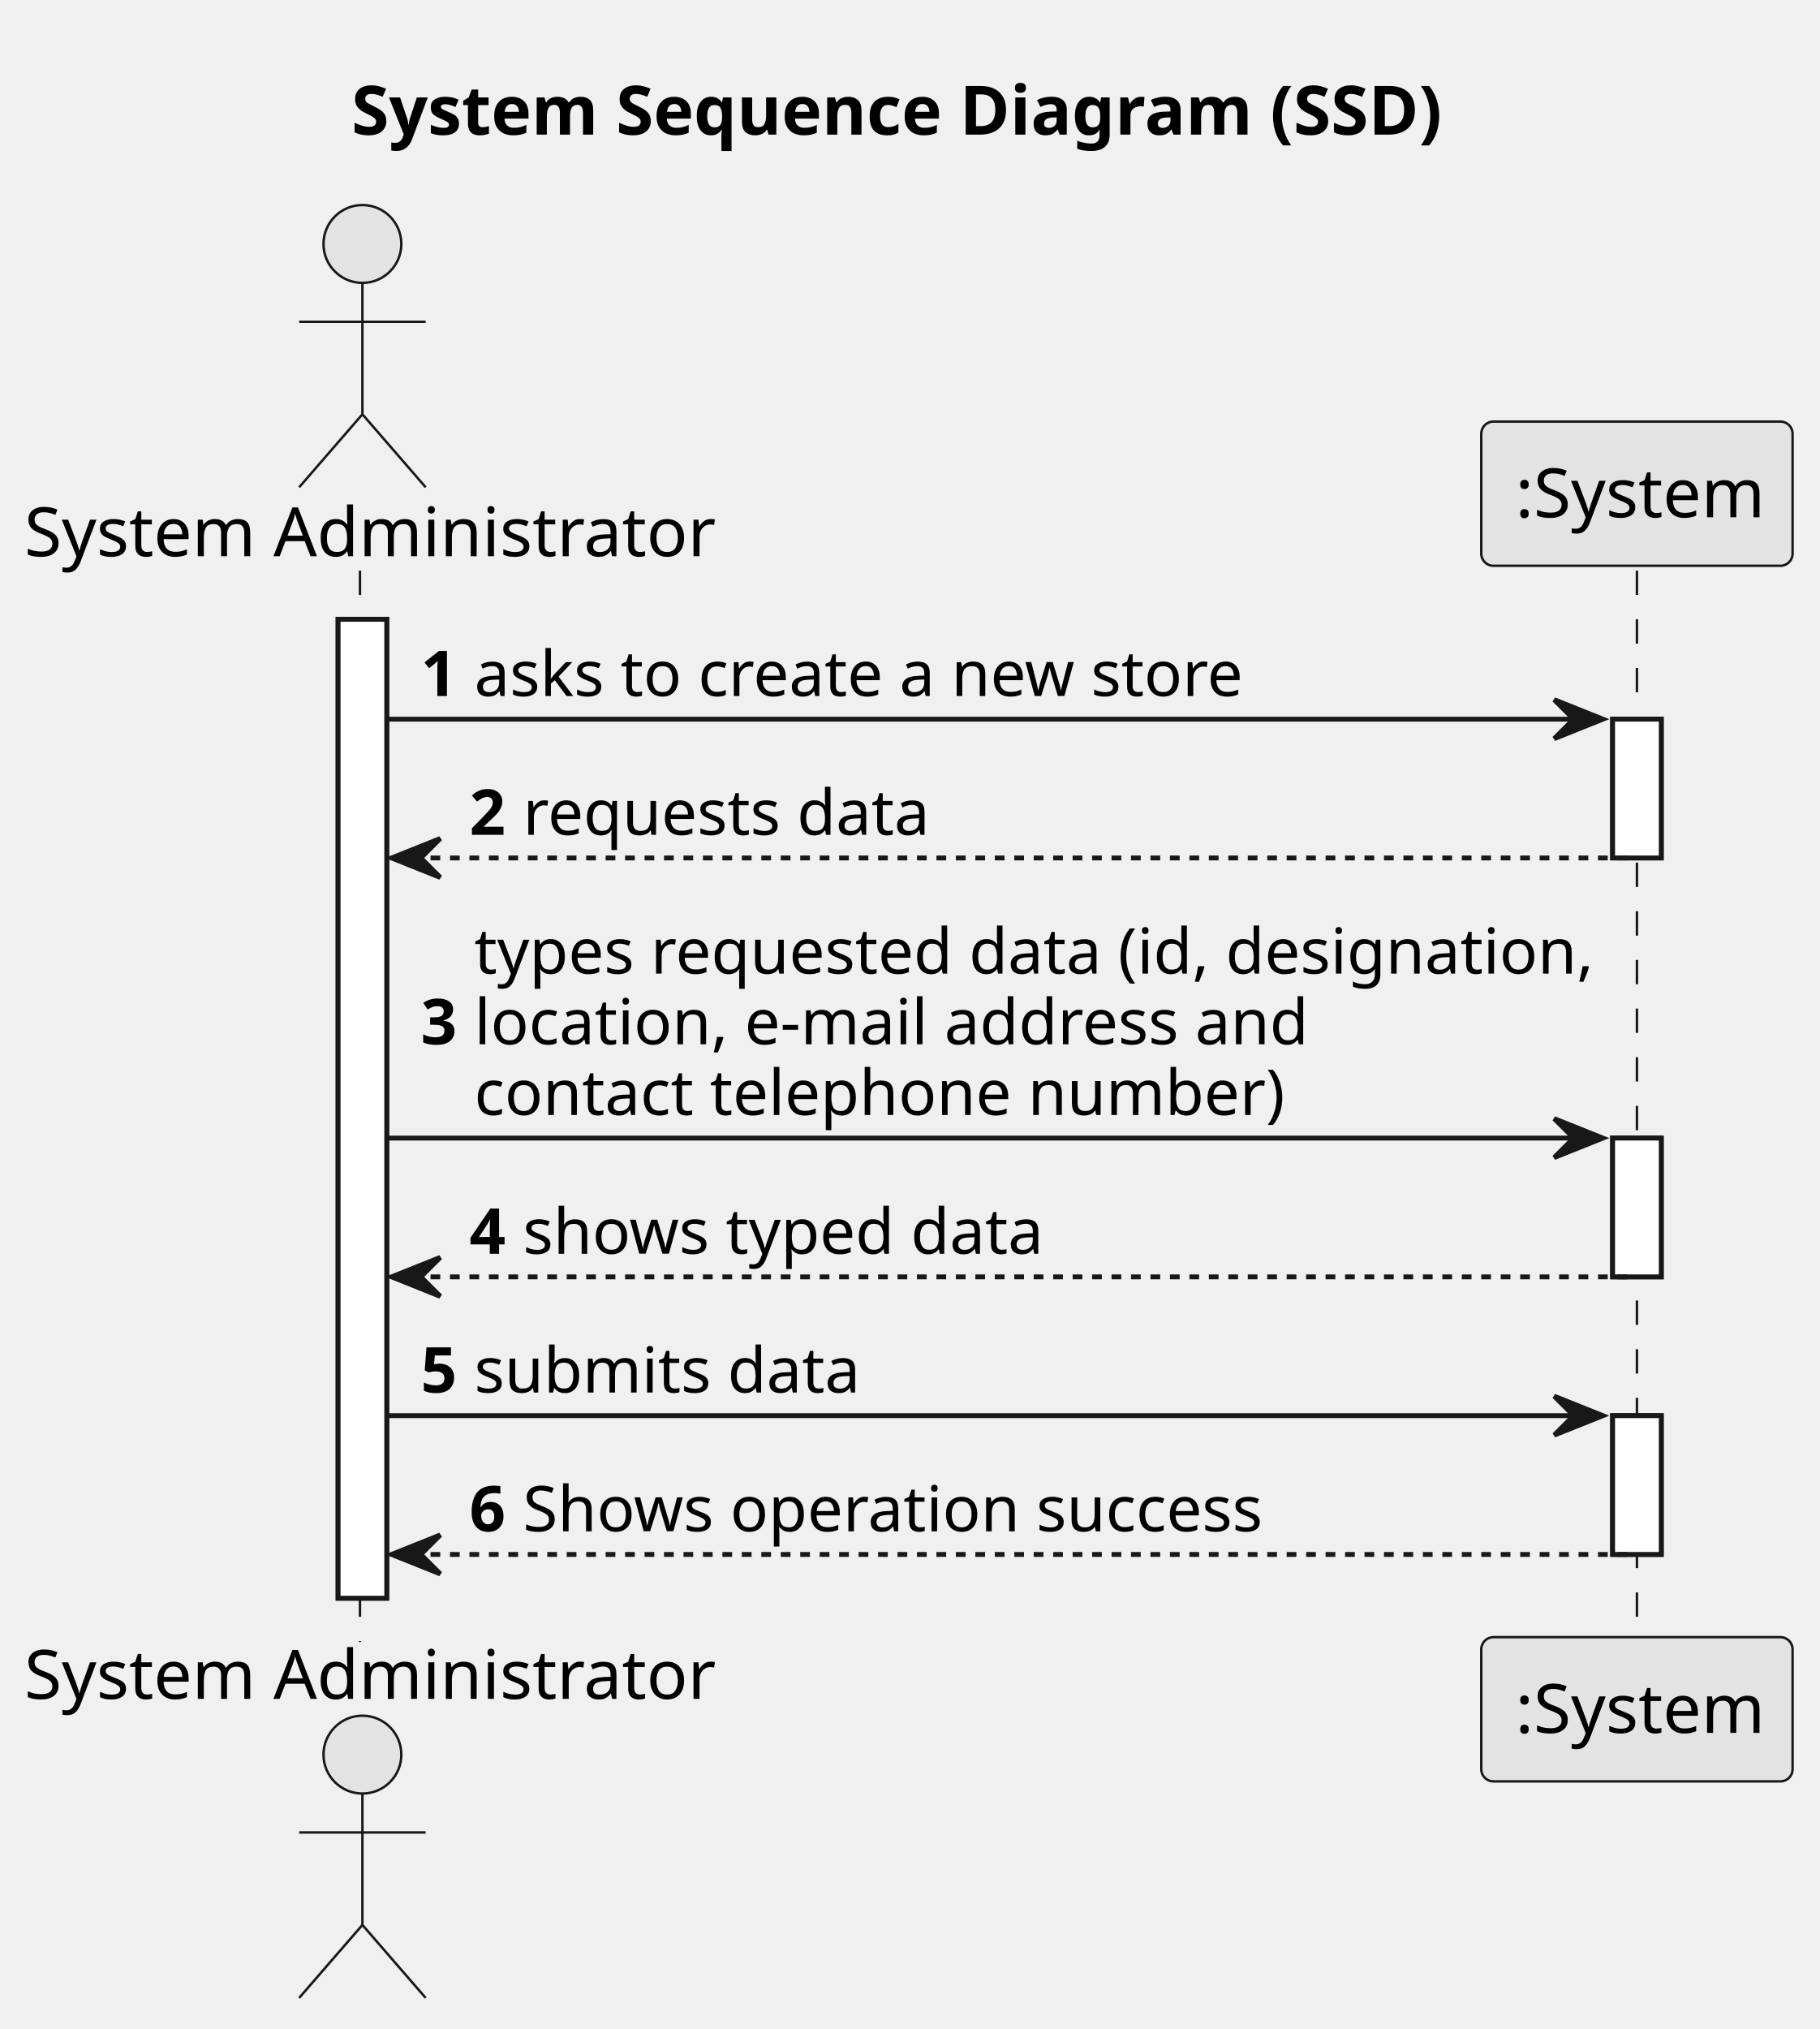
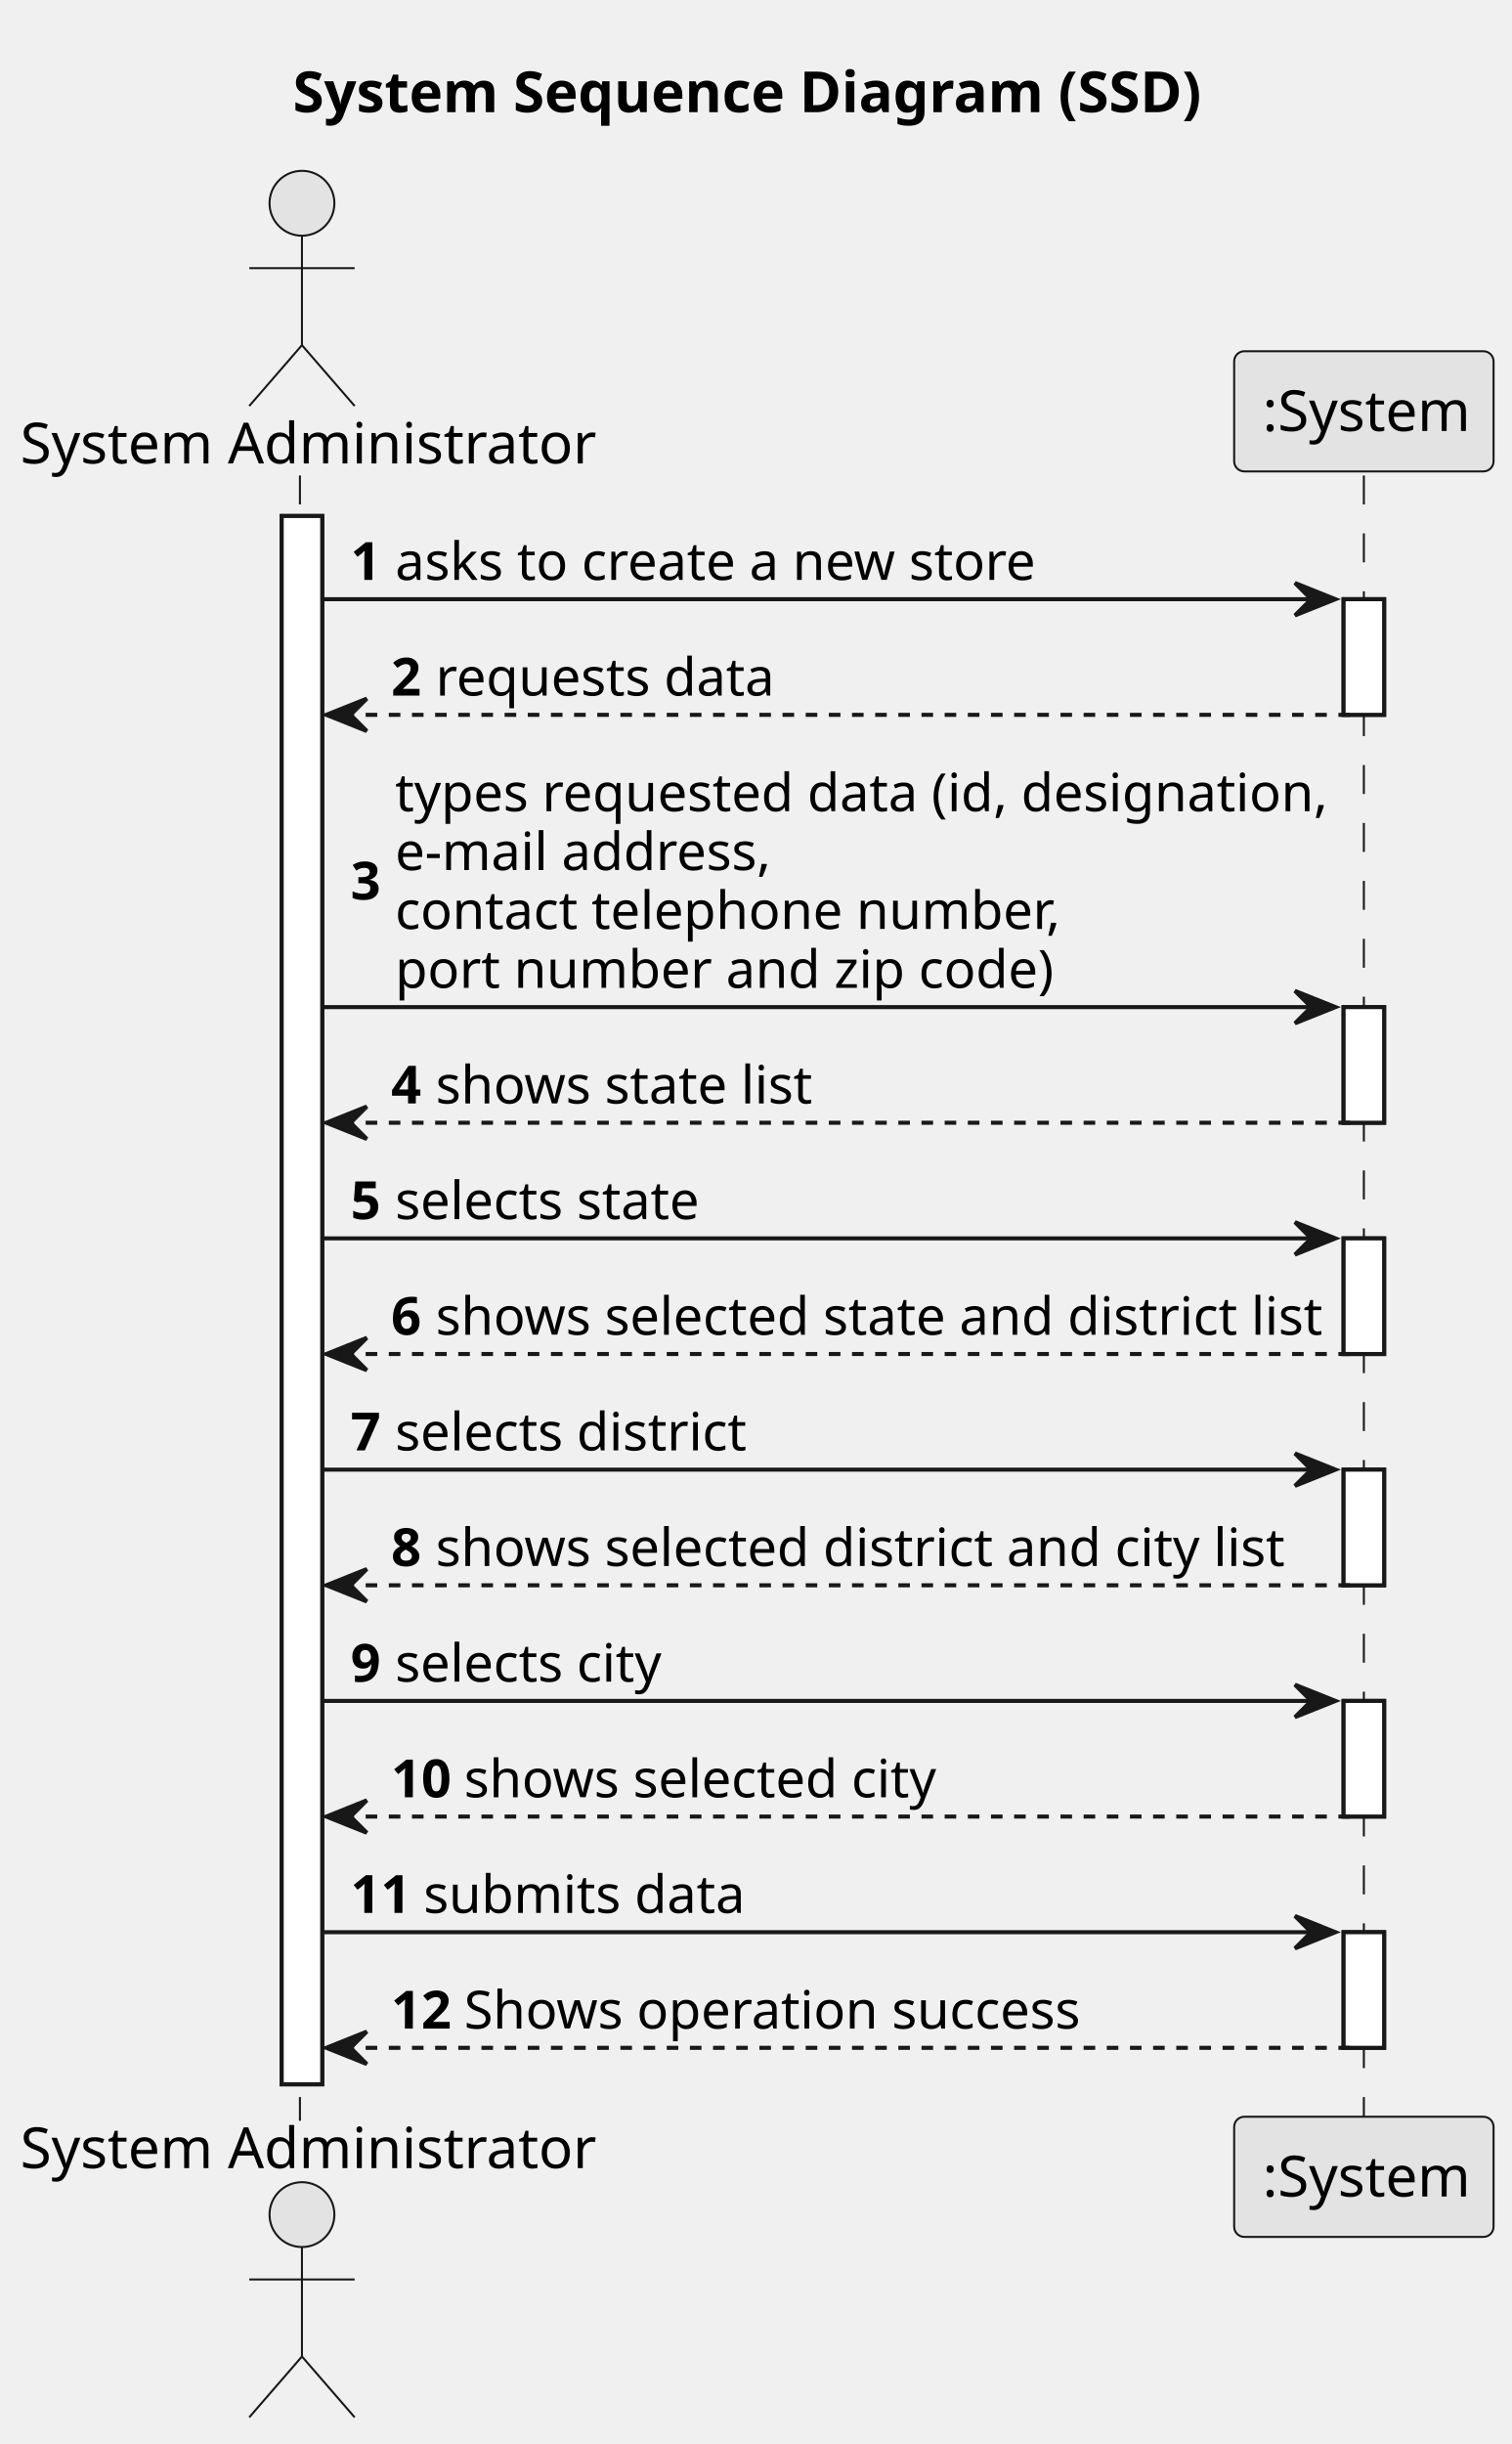
- <svg xmlns="http://www.w3.org/2000/svg" contentStyleType="text/css" height="417px" preserveAspectRatio="none" style="width:374px;height:417px;background:#FFFFFF;" version="1.1" viewBox="0 0 374 417" width="374px" zoomAndPan="magnify">
+ <svg xmlns="http://www.w3.org/2000/svg" contentStyleType="text/css" height="422.1px" preserveAspectRatio="none" style="width:261px;height:422px;background:#FFFFFF;" version="1.1" viewBox="0 0 261 422" width="261.8px" zoomAndPan="magnify">
  <defs />
  <g>
-     <text fill="#000000" font-family="sans-serif" font-size="14" font-weight="bold" lengthAdjust="spacing" textLength="228" x="72.25" y="27.674">System Sequence Diagram (SSD)</text>
-     <rect fill="#FFFFFF" height="201.188" style="stroke:#181818;stroke-width:1.0;" width="10" x="69.5" y="127.281" />
-     <rect fill="#FFFFFF" height="28.523" style="stroke:#181818;stroke-width:1.0;" width="10" x="331.5" y="147.805" />
-     <rect fill="#FFFFFF" height="28.523" style="stroke:#181818;stroke-width:1.0;" width="10" x="331.5" y="233.898" />
-     <rect fill="#FFFFFF" height="28.523" style="stroke:#181818;stroke-width:1.0;" width="10" x="331.5" y="290.945" />
-     <line style="stroke:#181818;stroke-width:0.5;stroke-dasharray:5.0,5.0;" x1="74" x2="74" y1="117.281" y2="337.469" />
-     <line style="stroke:#181818;stroke-width:0.5;stroke-dasharray:5.0,5.0;" x1="336.5" x2="336.5" y1="117.281" y2="337.469" />
-     <text fill="#000000" font-family="sans-serif" font-size="14" lengthAdjust="spacing" textLength="133" x="5" y="114.314">System Administrator</text>
-     <ellipse cx="74.5" cy="50.141" fill="#E3E3E3" rx="8" ry="8" style="stroke:#181818;stroke-width:0.5;" />
-     <path d="M74.5,58.141 L74.5,85.141 M61.5,66.141 L87.5,66.141 M74.5,85.141 L61.5,100.141 M74.5,85.141 L87.5,100.141 " fill="none" style="stroke:#181818;stroke-width:0.5;" />
-     <text fill="#000000" font-family="sans-serif" font-size="14" lengthAdjust="spacing" textLength="133" x="5" y="349.143">System Administrator</text>
-     <ellipse cx="74.5" cy="360.609" fill="#E3E3E3" rx="8" ry="8" style="stroke:#181818;stroke-width:0.5;" />
-     <path d="M74.5,368.609 L74.5,395.609 M61.5,376.609 L87.5,376.609 M74.5,395.609 L61.5,410.609 M74.5,395.609 L87.5,410.609 " fill="none" style="stroke:#181818;stroke-width:0.5;" />
-     <rect fill="#E3E3E3" height="29.641" rx="2.5" ry="2.5" style="stroke:#181818;stroke-width:0.5;" width="64" x="304.5" y="86.641" />
-     <text fill="#000000" font-family="sans-serif" font-size="14" lengthAdjust="spacing" textLength="50" x="311.5" y="106.314">:System</text>
-     <rect fill="#E3E3E3" height="29.641" rx="2.5" ry="2.5" style="stroke:#181818;stroke-width:0.5;" width="64" x="304.5" y="336.469" />
-     <text fill="#000000" font-family="sans-serif" font-size="14" lengthAdjust="spacing" textLength="50" x="311.5" y="356.143">:System</text>
-     <rect fill="#FFFFFF" height="201.188" style="stroke:#181818;stroke-width:1.0;" width="10" x="69.5" y="127.281" />
-     <rect fill="#FFFFFF" height="28.523" style="stroke:#181818;stroke-width:1.0;" width="10" x="331.5" y="147.805" />
-     <rect fill="#FFFFFF" height="28.523" style="stroke:#181818;stroke-width:1.0;" width="10" x="331.5" y="233.898" />
-     <rect fill="#FFFFFF" height="28.523" style="stroke:#181818;stroke-width:1.0;" width="10" x="331.5" y="290.945" />
-     <polygon fill="#181818" points="319.5,143.805,329.5,147.805,319.5,151.805,323.5,147.805" style="stroke:#181818;stroke-width:1.0;" />
-     <line style="stroke:#181818;stroke-width:1.0;" x1="79.5" x2="325.5" y1="147.805" y2="147.805" />
-     <text fill="#000000" font-family="sans-serif" font-size="13" font-weight="bold" lengthAdjust="spacing" textLength="7" x="86.5" y="143.05">1</text>
-     <text fill="#000000" font-family="sans-serif" font-size="13" lengthAdjust="spacing" textLength="154" x="97.5" y="143.05">asks to create a new store</text>
-     <polygon fill="#181818" points="90.5,172.328,80.5,176.328,90.5,180.328,86.5,176.328" style="stroke:#181818;stroke-width:1.0;" />
-     <line style="stroke:#181818;stroke-width:1.0;stroke-dasharray:2.0,2.0;" x1="84.5" x2="335.5" y1="176.328" y2="176.328" />
-     <text fill="#000000" font-family="sans-serif" font-size="13" font-weight="bold" lengthAdjust="spacing" textLength="7" x="96.5" y="171.573">2</text>
-     <text fill="#000000" font-family="sans-serif" font-size="13" lengthAdjust="spacing" textLength="79" x="107.5" y="171.573">requests data</text>
-     <polygon fill="#181818" points="319.5,229.898,329.5,233.898,319.5,237.898,323.5,233.898" style="stroke:#181818;stroke-width:1.0;" />
-     <line style="stroke:#181818;stroke-width:1.0;" x1="79.5" x2="325.5" y1="233.898" y2="233.898" />
-     <text fill="#000000" font-family="sans-serif" font-size="13" font-weight="bold" lengthAdjust="spacing" textLength="7" x="86.5" y="214.62">3</text>
-     <text fill="#000000" font-family="sans-serif" font-size="13" lengthAdjust="spacing" textLength="218" x="97.5" y="200.097">types requested data (id, designation,</text>
-     <text fill="#000000" font-family="sans-serif" font-size="13" lengthAdjust="spacing" textLength="163" x="97.5" y="214.62">location, e-mail address and</text>
-     <text fill="#000000" font-family="sans-serif" font-size="13" lengthAdjust="spacing" textLength="154" x="97.5" y="229.144">contact telephone number)</text>
-     <polygon fill="#181818" points="90.5,258.422,80.5,262.422,90.5,266.422,86.5,262.422" style="stroke:#181818;stroke-width:1.0;" />
-     <line style="stroke:#181818;stroke-width:1.0;stroke-dasharray:2.0,2.0;" x1="84.5" x2="335.5" y1="262.422" y2="262.422" />
-     <text fill="#000000" font-family="sans-serif" font-size="13" font-weight="bold" lengthAdjust="spacing" textLength="7" x="96.5" y="257.667">4</text>
-     <text fill="#000000" font-family="sans-serif" font-size="13" lengthAdjust="spacing" textLength="102" x="107.5" y="257.667">shows typed data</text>
-     <polygon fill="#181818" points="319.5,286.945,329.5,290.945,319.5,294.945,323.5,290.945" style="stroke:#181818;stroke-width:1.0;" />
-     <line style="stroke:#181818;stroke-width:1.0;" x1="79.5" x2="325.5" y1="290.945" y2="290.945" />
-     <text fill="#000000" font-family="sans-serif" font-size="13" font-weight="bold" lengthAdjust="spacing" textLength="7" x="86.5" y="286.19">5</text>
-     <text fill="#000000" font-family="sans-serif" font-size="13" lengthAdjust="spacing" textLength="75" x="97.5" y="286.19">submits data</text>
-     <polygon fill="#181818" points="90.5,315.469,80.5,319.469,90.5,323.469,86.5,319.469" style="stroke:#181818;stroke-width:1.0;" />
-     <line style="stroke:#181818;stroke-width:1.0;stroke-dasharray:2.0,2.0;" x1="84.5" x2="335.5" y1="319.469" y2="319.469" />
-     <text fill="#000000" font-family="sans-serif" font-size="13" font-weight="bold" lengthAdjust="spacing" textLength="7" x="96.5" y="314.714">6</text>
-     <text fill="#000000" font-family="sans-serif" font-size="13" lengthAdjust="spacing" textLength="149" x="107.5" y="314.714">Shows operation success</text>
+     <text fill="#000000" font-family="sans-serif" font-size="9.8" font-weight="bold" lengthAdjust="spacing" textLength="159.6" x="50.575" y="19.372">System Sequence Diagram (SSD)</text>
+     <rect fill="#FFFFFF" height="270.796" style="stroke:#181818;stroke-width:0.7;" width="7" x="48.65" y="89.097" />
+     <rect fill="#FFFFFF" height="19.966" style="stroke:#181818;stroke-width:0.7;" width="7" x="232.05" y="103.463" />
+     <rect fill="#FFFFFF" height="19.966" style="stroke:#181818;stroke-width:0.7;" width="7" x="232.05" y="173.895" />
+     <rect fill="#FFFFFF" height="19.966" style="stroke:#181818;stroke-width:0.7;" width="7" x="232.05" y="213.828" />
+     <rect fill="#FFFFFF" height="19.966" style="stroke:#181818;stroke-width:0.7;" width="7" x="232.05" y="253.761" />
+     <rect fill="#FFFFFF" height="19.966" style="stroke:#181818;stroke-width:0.7;" width="7" x="232.05" y="293.694" />
+     <rect fill="#FFFFFF" height="19.966" style="stroke:#181818;stroke-width:0.7;" width="7" x="232.05" y="333.627" />
+     <line style="stroke:#181818;stroke-width:0.35;stroke-dasharray:5.0,5.0;" x1="51.8" x2="51.8" y1="82.097" y2="366.193" />
+     <line style="stroke:#181818;stroke-width:0.35;stroke-dasharray:5.0,5.0;" x1="235.55" x2="235.55" y1="82.097" y2="366.193" />
+     <text fill="#000000" font-family="sans-serif" font-size="9.8" lengthAdjust="spacing" textLength="93.1" x="3.5" y="80.02">System Administrator</text>
+     <ellipse cx="52.15" cy="35.098" fill="#E3E3E3" rx="5.6" ry="5.6" style="stroke:#181818;stroke-width:0.35;" />
+     <path d="M52.15,40.698 L52.15,59.598 M43.05,46.298 L61.25,46.298 M52.15,59.598 L43.05,70.098 M52.15,59.598 L61.25,70.098 " fill="none" style="stroke:#181818;stroke-width:0.35;" />
+     <text fill="#000000" font-family="sans-serif" font-size="9.8" lengthAdjust="spacing" textLength="93.1" x="3.5" y="374.365">System Administrator</text>
+     <ellipse cx="52.15" cy="382.391" fill="#E3E3E3" rx="5.6" ry="5.6" style="stroke:#181818;stroke-width:0.35;" />
+     <path d="M52.15,387.991 L52.15,406.891 M43.05,393.591 L61.25,393.591 M52.15,406.891 L43.05,417.391 M52.15,406.891 L61.25,417.391 " fill="none" style="stroke:#181818;stroke-width:0.35;" />
+     <rect fill="#E3E3E3" height="20.748" rx="1.75" ry="1.75" style="stroke:#181818;stroke-width:0.35;" width="44.8" x="213.15" y="60.648" />
+     <text fill="#000000" font-family="sans-serif" font-size="9.8" lengthAdjust="spacing" textLength="35" x="218.05" y="74.42">:System</text>
+     <rect fill="#E3E3E3" height="20.748" rx="1.75" ry="1.75" style="stroke:#181818;stroke-width:0.35;" width="44.8" x="213.15" y="365.493" />
+     <text fill="#000000" font-family="sans-serif" font-size="9.8" lengthAdjust="spacing" textLength="35" x="218.05" y="379.265">:System</text>
+     <rect fill="#FFFFFF" height="270.796" style="stroke:#181818;stroke-width:0.7;" width="7" x="48.65" y="89.097" />
+     <rect fill="#FFFFFF" height="19.966" style="stroke:#181818;stroke-width:0.7;" width="7" x="232.05" y="103.463" />
+     <rect fill="#FFFFFF" height="19.966" style="stroke:#181818;stroke-width:0.7;" width="7" x="232.05" y="173.895" />
+     <rect fill="#FFFFFF" height="19.966" style="stroke:#181818;stroke-width:0.7;" width="7" x="232.05" y="213.828" />
+     <rect fill="#FFFFFF" height="19.966" style="stroke:#181818;stroke-width:0.7;" width="7" x="232.05" y="253.761" />
+     <rect fill="#FFFFFF" height="19.966" style="stroke:#181818;stroke-width:0.7;" width="7" x="232.05" y="293.694" />
+     <rect fill="#FFFFFF" height="19.966" style="stroke:#181818;stroke-width:0.7;" width="7" x="232.05" y="333.627" />
+     <polygon fill="#181818" points="223.65,100.663,230.65,103.463,223.65,106.263,226.45,103.463" style="stroke:#181818;stroke-width:0.7;" />
+     <line style="stroke:#181818;stroke-width:0.7;" x1="55.65" x2="227.85" y1="103.463" y2="103.463" />
+     <text fill="#000000" font-family="sans-serif" font-size="9.1" font-weight="bold" lengthAdjust="spacing" textLength="4.9" x="60.55" y="100.135">1</text>
+     <text fill="#000000" font-family="sans-serif" font-size="9.1" lengthAdjust="spacing" textLength="107.8" x="68.25" y="100.135">asks to create a new store</text>
+     <polygon fill="#181818" points="63.35,120.63,56.35,123.43,63.35,126.23,60.55,123.43" style="stroke:#181818;stroke-width:0.7;" />
+     <line style="stroke:#181818;stroke-width:0.7;stroke-dasharray:2.0,2.0;" x1="59.15" x2="234.85" y1="123.43" y2="123.43" />
+     <text fill="#000000" font-family="sans-serif" font-size="9.1" font-weight="bold" lengthAdjust="spacing" textLength="4.9" x="67.55" y="120.101">2</text>
+     <text fill="#000000" font-family="sans-serif" font-size="9.1" lengthAdjust="spacing" textLength="55.3" x="75.25" y="120.101">requests data</text>
+     <polygon fill="#181818" points="223.65,171.095,230.65,173.895,223.65,176.695,226.45,173.895" style="stroke:#181818;stroke-width:0.7;" />
+     <line style="stroke:#181818;stroke-width:0.7;" x1="55.65" x2="227.85" y1="173.895" y2="173.895" />
+     <text fill="#000000" font-family="sans-serif" font-size="9.1" font-weight="bold" lengthAdjust="spacing" textLength="4.9" x="60.55" y="155.317">3</text>
+     <text fill="#000000" font-family="sans-serif" font-size="9.1" lengthAdjust="spacing" textLength="152.6" x="68.25" y="140.068">types requested data (id, designation,</text>
+     <text fill="#000000" font-family="sans-serif" font-size="9.1" lengthAdjust="spacing" textLength="62.3" x="68.25" y="150.234">e-mail address,</text>
+     <text fill="#000000" font-family="sans-serif" font-size="9.1" lengthAdjust="spacing" textLength="107.8" x="68.25" y="160.4">contact telephone number,</text>
+     <text fill="#000000" font-family="sans-serif" font-size="9.1" lengthAdjust="spacing" textLength="105.7" x="68.25" y="170.567">port number and zip code)</text>
+     <polygon fill="#181818" points="63.35,191.062,56.35,193.862,63.35,196.662,60.55,193.862" style="stroke:#181818;stroke-width:0.7;" />
+     <line style="stroke:#181818;stroke-width:0.7;stroke-dasharray:2.0,2.0;" x1="59.15" x2="234.85" y1="193.862" y2="193.862" />
+     <text fill="#000000" font-family="sans-serif" font-size="9.1" font-weight="bold" lengthAdjust="spacing" textLength="4.9" x="67.55" y="190.533">4</text>
+     <text fill="#000000" font-family="sans-serif" font-size="9.1" lengthAdjust="spacing" textLength="63.7" x="75.25" y="190.533">shows state list</text>
+     <polygon fill="#181818" points="223.65,211.028,230.65,213.828,223.65,216.628,226.45,213.828" style="stroke:#181818;stroke-width:0.7;" />
+     <line style="stroke:#181818;stroke-width:0.7;" x1="55.65" x2="227.85" y1="213.828" y2="213.828" />
+     <text fill="#000000" font-family="sans-serif" font-size="9.1" font-weight="bold" lengthAdjust="spacing" textLength="4.9" x="60.55" y="210.5">5</text>
+     <text fill="#000000" font-family="sans-serif" font-size="9.1" lengthAdjust="spacing" textLength="52.5" x="68.25" y="210.5">selects state</text>
+     <polygon fill="#181818" points="63.35,230.994,56.35,233.794,63.35,236.595,60.55,233.794" style="stroke:#181818;stroke-width:0.7;" />
+     <line style="stroke:#181818;stroke-width:0.7;stroke-dasharray:2.0,2.0;" x1="59.15" x2="234.85" y1="233.794" y2="233.794" />
+     <text fill="#000000" font-family="sans-serif" font-size="9.1" font-weight="bold" lengthAdjust="spacing" textLength="4.9" x="67.55" y="230.466">6</text>
+     <text fill="#000000" font-family="sans-serif" font-size="9.1" lengthAdjust="spacing" textLength="148.4" x="75.25" y="230.466">shows selected state and district list</text>
+     <polygon fill="#181818" points="223.65,250.961,230.65,253.761,223.65,256.561,226.45,253.761" style="stroke:#181818;stroke-width:0.7;" />
+     <line style="stroke:#181818;stroke-width:0.7;" x1="55.65" x2="227.85" y1="253.761" y2="253.761" />
+     <text fill="#000000" font-family="sans-serif" font-size="9.1" font-weight="bold" lengthAdjust="spacing" textLength="4.9" x="60.55" y="250.433">7</text>
+     <text fill="#000000" font-family="sans-serif" font-size="9.1" lengthAdjust="spacing" textLength="59.5" x="68.25" y="250.433">selects district</text>
+     <polygon fill="#181818" points="63.35,270.927,56.35,273.727,63.35,276.527,60.55,273.727" style="stroke:#181818;stroke-width:0.7;" />
+     <line style="stroke:#181818;stroke-width:0.7;stroke-dasharray:2.0,2.0;" x1="59.15" x2="234.85" y1="273.727" y2="273.727" />
+     <text fill="#000000" font-family="sans-serif" font-size="9.1" font-weight="bold" lengthAdjust="spacing" textLength="4.9" x="67.55" y="270.399">8</text>
+     <text fill="#000000" font-family="sans-serif" font-size="9.1" lengthAdjust="spacing" textLength="142.8" x="75.25" y="270.399">shows selected district and city list</text>
+     <polygon fill="#181818" points="223.65,290.894,230.65,293.694,223.65,296.494,226.45,293.694" style="stroke:#181818;stroke-width:0.7;" />
+     <line style="stroke:#181818;stroke-width:0.7;" x1="55.65" x2="227.85" y1="293.694" y2="293.694" />
+     <text fill="#000000" font-family="sans-serif" font-size="9.1" font-weight="bold" lengthAdjust="spacing" textLength="4.9" x="60.55" y="290.365">9</text>
+     <text fill="#000000" font-family="sans-serif" font-size="9.1" lengthAdjust="spacing" textLength="46.9" x="68.25" y="290.365">selects city</text>
+     <polygon fill="#181818" points="63.35,310.86,56.35,313.66,63.35,316.46,60.55,313.66" style="stroke:#181818;stroke-width:0.7;" />
+     <line style="stroke:#181818;stroke-width:0.7;stroke-dasharray:2.0,2.0;" x1="59.15" x2="234.85" y1="313.66" y2="313.66" />
+     <text fill="#000000" font-family="sans-serif" font-size="9.1" font-weight="bold" lengthAdjust="spacing" textLength="9.8" x="67.55" y="310.332">10</text>
+     <text fill="#000000" font-family="sans-serif" font-size="9.1" lengthAdjust="spacing" textLength="80.5" x="80.15" y="310.332">shows selected city</text>
+     <polygon fill="#181818" points="223.65,330.827,230.65,333.627,223.65,336.427,226.45,333.627" style="stroke:#181818;stroke-width:0.7;" />
+     <line style="stroke:#181818;stroke-width:0.7;" x1="55.65" x2="227.85" y1="333.627" y2="333.627" />
+     <text fill="#000000" font-family="sans-serif" font-size="9.1" font-weight="bold" lengthAdjust="spacing" textLength="9.8" x="60.55" y="330.298">11</text>
+     <text fill="#000000" font-family="sans-serif" font-size="9.1" lengthAdjust="spacing" textLength="52.5" x="73.15" y="330.298">submits data</text>
+     <polygon fill="#181818" points="63.35,350.793,56.35,353.593,63.35,356.393,60.55,353.593" style="stroke:#181818;stroke-width:0.7;" />
+     <line style="stroke:#181818;stroke-width:0.7;stroke-dasharray:2.0,2.0;" x1="59.15" x2="234.85" y1="353.593" y2="353.593" />
+     <text fill="#000000" font-family="sans-serif" font-size="9.1" font-weight="bold" lengthAdjust="spacing" textLength="9.8" x="67.55" y="350.265">12</text>
+     <text fill="#000000" font-family="sans-serif" font-size="9.1" lengthAdjust="spacing" textLength="104.3" x="80.15" y="350.265">Shows operation success</text>
  </g>
</svg>
